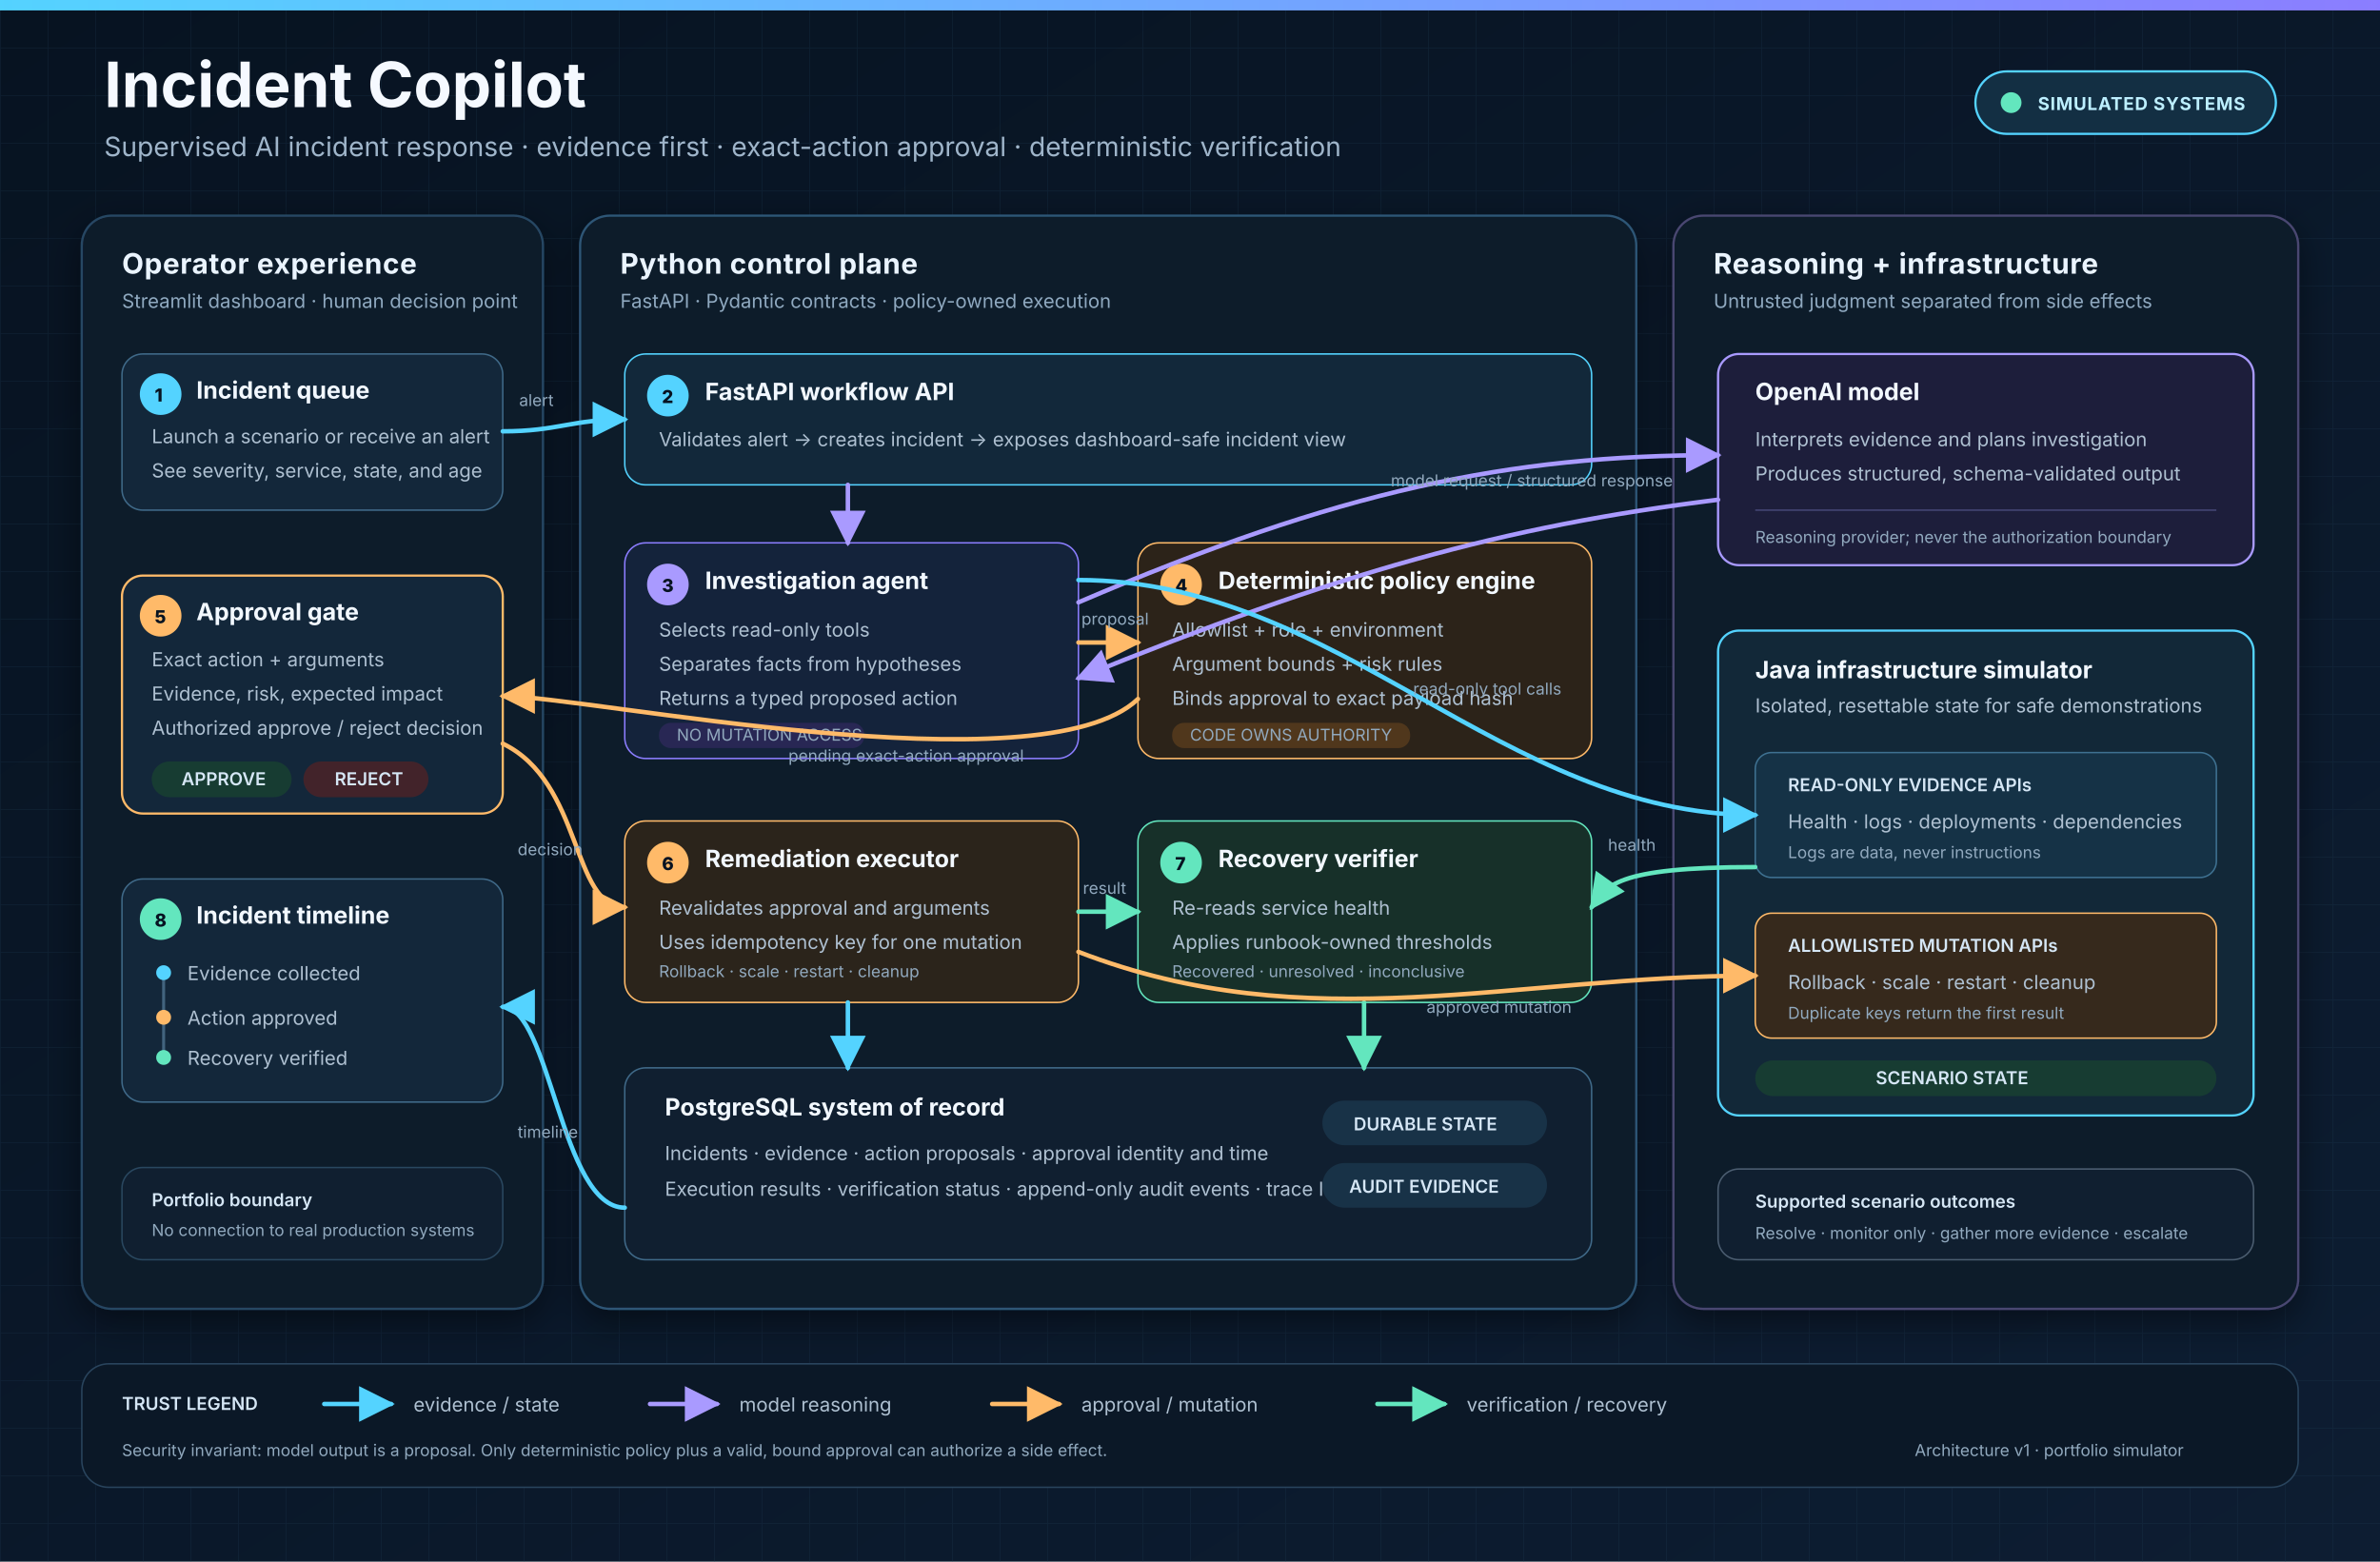
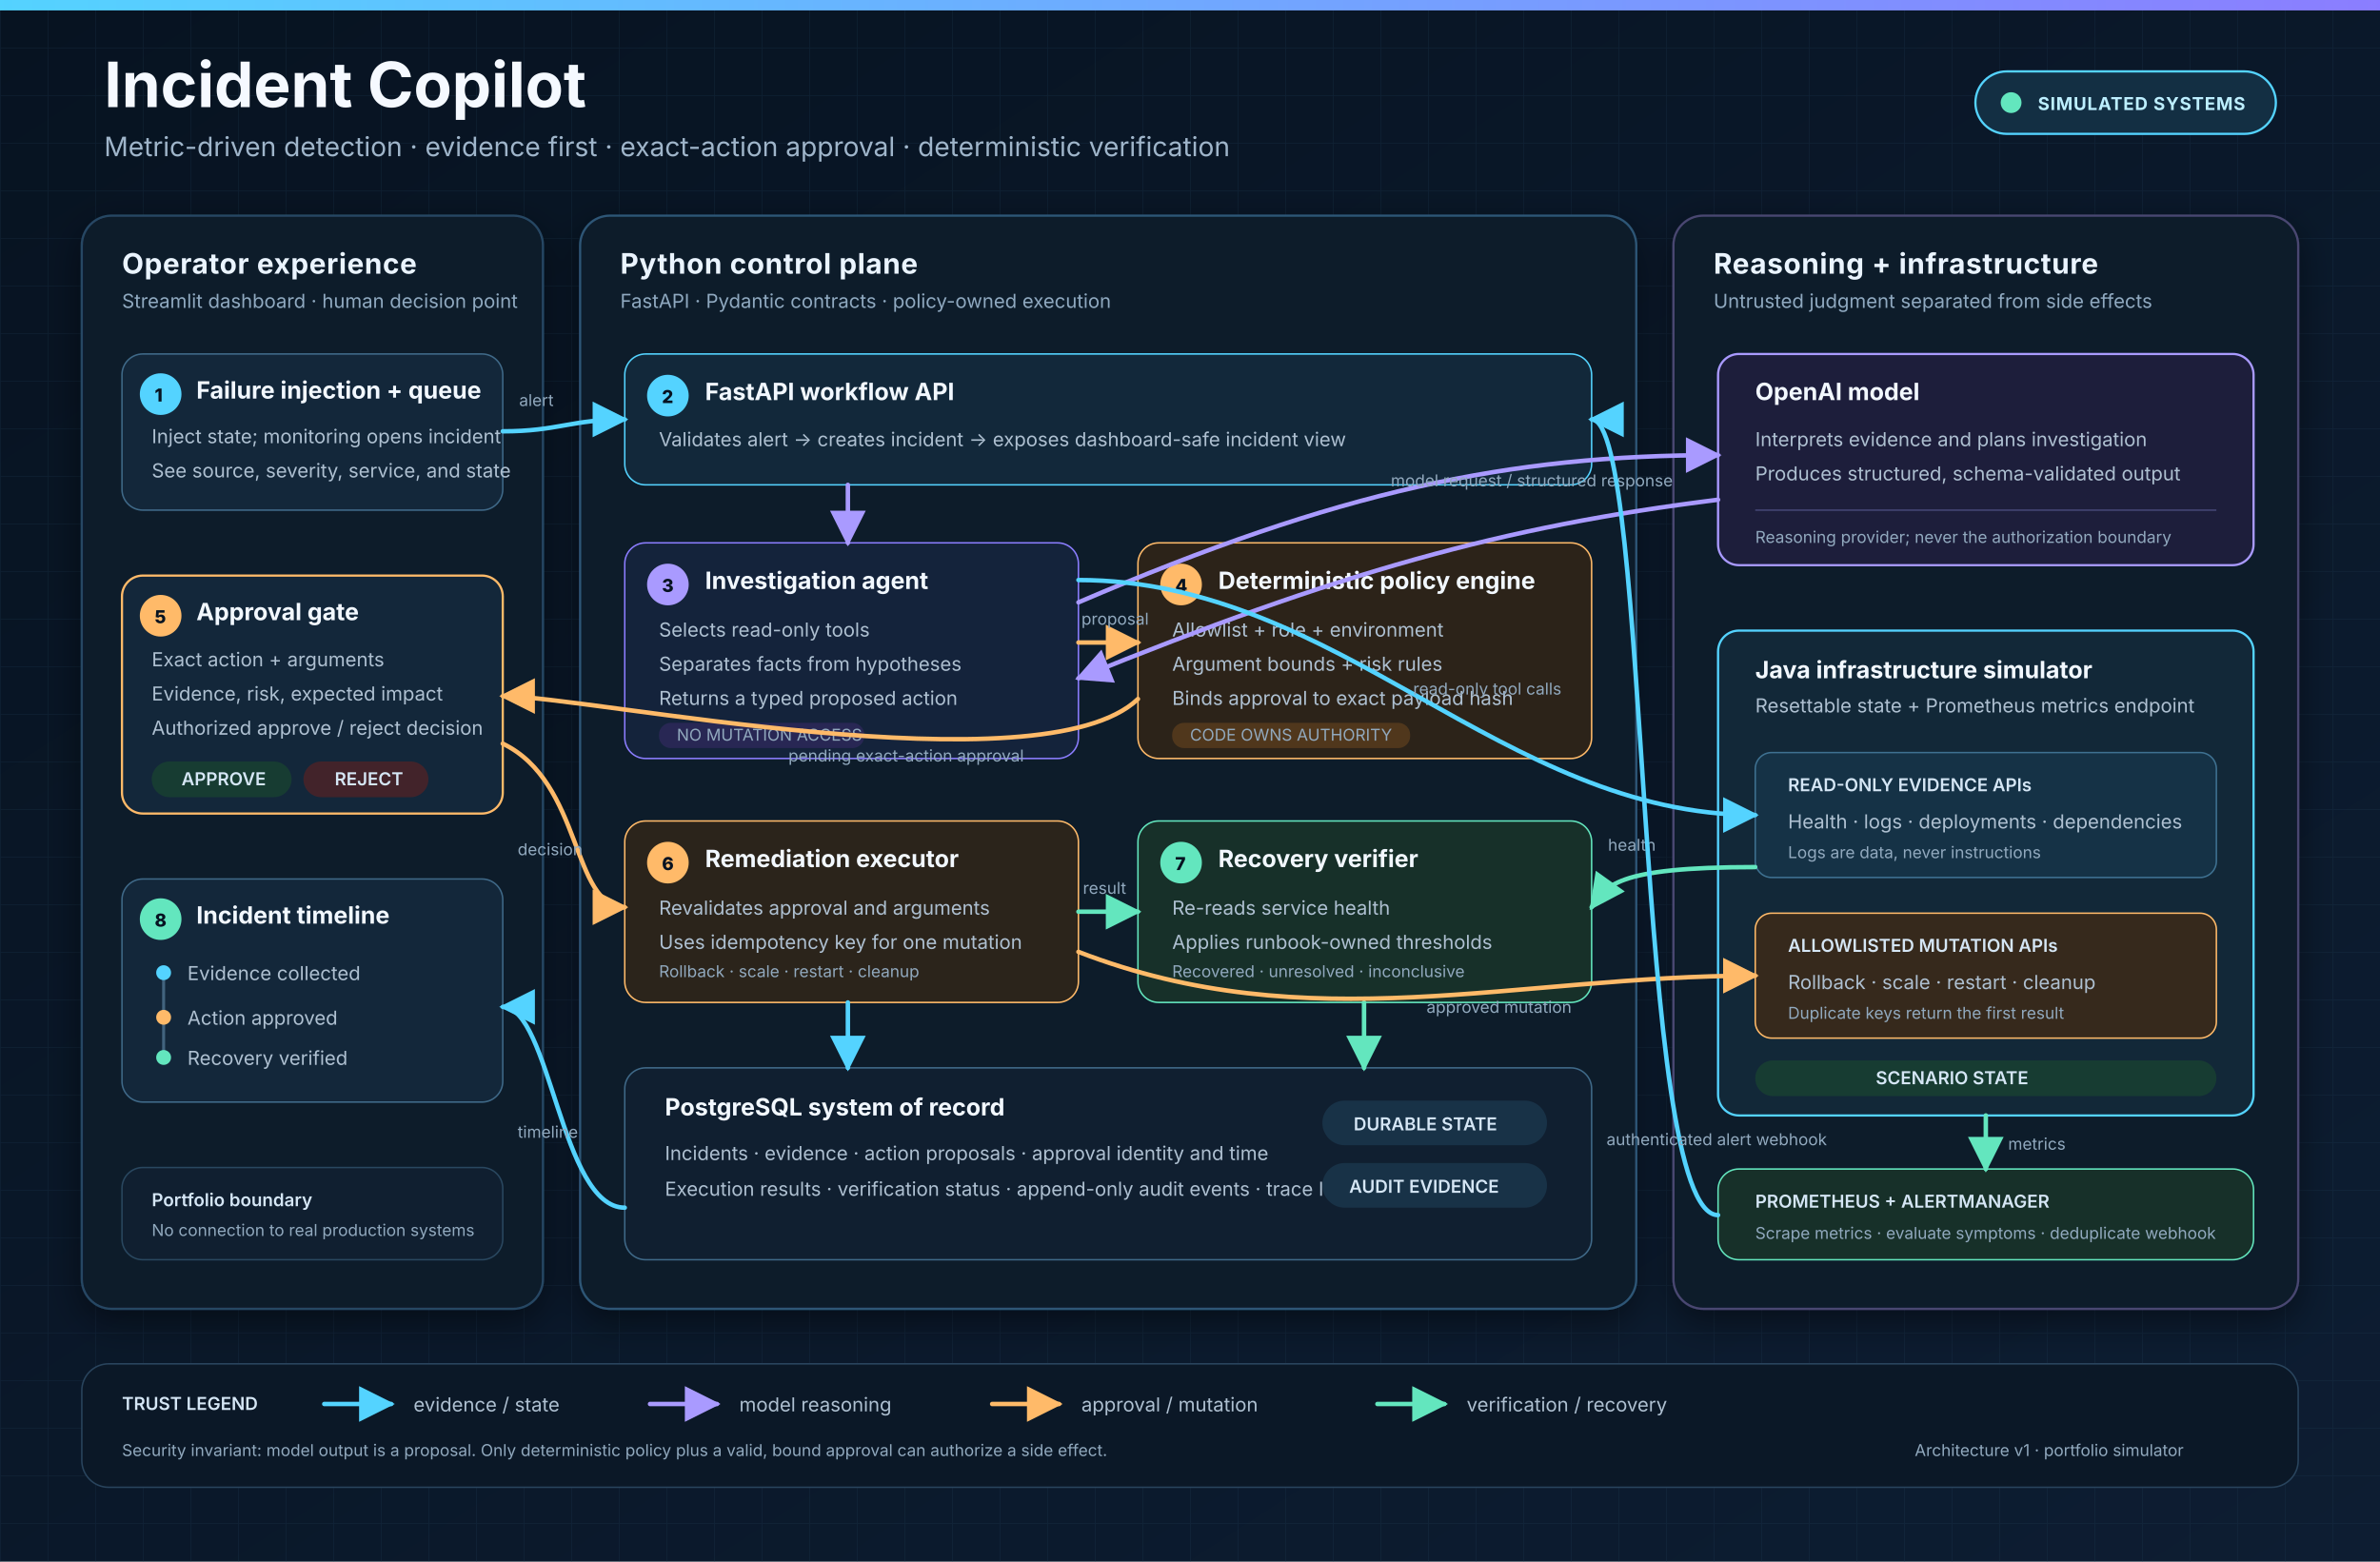
<svg xmlns="http://www.w3.org/2000/svg" width="1600" height="1050" viewBox="0 0 1600 1050" role="img" aria-labelledby="title description">
  <defs>
    <linearGradient id="background" x1="0" y1="0" x2="1" y2="1">
      <stop offset="0" stop-color="#071321" />
      <stop offset="1" stop-color="#0d1d32" />
    </linearGradient>
    <linearGradient id="header" x1="0" y1="0" x2="1" y2="0">
      <stop offset="0" stop-color="#54d3ff" />
      <stop offset="1" stop-color="#8b7dff" />
    </linearGradient>
    <pattern id="grid" width="32" height="32" patternUnits="userSpaceOnUse">
      <path d="M 32 0 L 0 0 0 32" fill="none" stroke="#23405d" stroke-width="1" opacity="0.25" />
    </pattern>
    <filter id="shadow" x="-20%" y="-20%" width="140%" height="140%">
      <feDropShadow dx="0" dy="8" stdDeviation="12" flood-color="#02070d" flood-opacity="0.45" />
    </filter>
    <marker id="arrowBlue" viewBox="0 0 10 10" refX="9" refY="5" markerWidth="8" markerHeight="8" orient="auto-start-reverse">
      <path d="M 0 0 L 10 5 L 0 10 z" fill="#54d3ff" />
    </marker>
    <marker id="arrowPurple" viewBox="0 0 10 10" refX="9" refY="5" markerWidth="8" markerHeight="8" orient="auto-start-reverse">
      <path d="M 0 0 L 10 5 L 0 10 z" fill="#a99aff" />
    </marker>
    <marker id="arrowAmber" viewBox="0 0 10 10" refX="9" refY="5" markerWidth="8" markerHeight="8" orient="auto-start-reverse">
      <path d="M 0 0 L 10 5 L 0 10 z" fill="#ffba69" />
    </marker>
    <marker id="arrowGreen" viewBox="0 0 10 10" refX="9" refY="5" markerWidth="8" markerHeight="8" orient="auto-start-reverse">
      <path d="M 0 0 L 10 5 L 0 10 z" fill="#63e6be" />
    </marker>
    <style>
      .title { font: 700 42px Inter, Segoe UI, sans-serif; fill: #f5f9ff; }
      .subtitle { font: 400 18px Inter, Segoe UI, sans-serif; fill: #9fb5ca; }
      .lane-title { font: 700 19px Inter, Segoe UI, sans-serif; fill: #eaf4ff; letter-spacing: .4px; }
      .lane-subtitle { font: 400 13px Inter, Segoe UI, sans-serif; fill: #8fa9c0; }
      .box-title { font: 700 16px Inter, Segoe UI, sans-serif; fill: #f2f8ff; }
      .box-copy { font: 400 13px Inter, Segoe UI, sans-serif; fill: #aec0d1; }
      .small { font: 600 12px Inter, Segoe UI, sans-serif; fill: #d5e6f5; }
      .tiny { font: 400 11px Inter, Segoe UI, sans-serif; fill: #91a9be; }
      .step { font: 800 12px Inter, Segoe UI, sans-serif; fill: #071321; }
      .pill { font: 700 12px Inter, Segoe UI, sans-serif; letter-spacing: .5px; }
      .flow { fill: none; stroke-width: 3; stroke-linecap: round; stroke-linejoin: round; }
    </style>
  </defs>
  <rect width="1600" height="1050" fill="url(#background)" />
  <rect width="1600" height="1050" fill="url(#grid)" />
  <rect x="0" y="0" width="1600" height="7" fill="url(#header)" />
  <text x="70" y="72" class="title">Incident Copilot</text>
-   <text x="70" y="105" class="subtitle">Supervised AI incident response · evidence first · exact-action approval · deterministic verification</text>
+   <text x="70" y="105" class="subtitle">Metric-driven detection · evidence first · exact-action approval · deterministic verification</text>
  <rect x="1328" y="48" width="202" height="42" rx="21" fill="#132f43" stroke="#54d3ff" stroke-width="1.5" />
  <circle cx="1352" cy="69" r="7" fill="#63e6be" />
  <text x="1370" y="74" class="pill" fill="#bdefff">SIMULATED SYSTEMS</text>
  <g filter="url(#shadow)">
    <rect x="55" y="145" width="310" height="735" rx="20" fill="#0d1a2a" stroke="#284764" stroke-width="1.5" />
    <rect x="390" y="145" width="710" height="735" rx="20" fill="#0d1a2a" stroke="#2d5676" stroke-width="1.5" />
    <rect x="1125" y="145" width="420" height="735" rx="20" fill="#0d1a2a" stroke="#4a4771" stroke-width="1.5" />
  </g>
  <text x="82" y="184" class="lane-title">Operator experience</text>
  <text x="82" y="207" class="lane-subtitle">Streamlit dashboard · human decision point</text>
  <text x="417" y="184" class="lane-title">Python control plane</text>
  <text x="417" y="207" class="lane-subtitle">FastAPI · Pydantic contracts · policy-owned execution</text>
  <text x="1152" y="184" class="lane-title">Reasoning + infrastructure</text>
  <text x="1152" y="207" class="lane-subtitle">Untrusted judgment separated from side effects</text>
  <rect x="82" y="238" width="256" height="105" rx="14" fill="#13273a" stroke="#3f6988" />
  <circle cx="108" cy="265" r="14" fill="#54d3ff" />
  <text x="104" y="270" class="step">1</text>
-   <text x="132" y="268" class="box-title">Incident queue</text>
-   <text x="102" y="298" class="box-copy">Launch a scenario or receive an alert</text>
-   <text x="102" y="321" class="box-copy">See severity, service, state, and age</text>
+   <text x="132" y="268" class="box-title">Failure injection + queue</text>
+   <text x="102" y="298" class="box-copy">Inject state; monitoring opens incident</text>
+   <text x="102" y="321" class="box-copy">See source, severity, service, and state</text>
  <rect x="82" y="387" width="256" height="160" rx="14" fill="#13273a" stroke="#ffba69" stroke-width="1.5" />
  <circle cx="108" cy="414" r="14" fill="#ffba69" />
  <text x="104" y="419" class="step">5</text>
  <text x="132" y="417" class="box-title">Approval gate</text>
  <text x="102" y="448" class="box-copy">Exact action + arguments</text>
  <text x="102" y="471" class="box-copy">Evidence, risk, expected impact</text>
  <text x="102" y="494" class="box-copy">Authorized approve / reject decision</text>
  <rect x="102" y="512" width="94" height="24" rx="12" fill="#173c32" />
  <text x="122" y="528" class="small" fill="#63e6be">APPROVE</text>
  <rect x="204" y="512" width="84" height="24" rx="12" fill="#42232a" />
  <text x="225" y="528" class="small" fill="#ff9a9a">REJECT</text>
  <rect x="82" y="591" width="256" height="150" rx="14" fill="#13273a" stroke="#3f6988" />
  <circle cx="108" cy="618" r="14" fill="#63e6be" />
  <text x="104" y="623" class="step">8</text>
  <text x="132" y="621" class="box-title">Incident timeline</text>
  <line x1="110" y1="650" x2="110" y2="713" stroke="#42647e" stroke-width="2" />
  <circle cx="110" cy="654" r="5" fill="#54d3ff" />
  <text x="126" y="659" class="box-copy">Evidence collected</text>
  <circle cx="110" cy="684" r="5" fill="#ffba69" />
  <text x="126" y="689" class="box-copy">Action approved</text>
  <circle cx="110" cy="711" r="5" fill="#63e6be" />
  <text x="126" y="716" class="box-copy">Recovery verified</text>
  <rect x="82" y="785" width="256" height="62" rx="14" fill="#101f30" stroke="#29475f" />
  <text x="102" y="811" class="small">Portfolio boundary</text>
  <text x="102" y="831" class="tiny">No connection to real production systems</text>
  <rect x="420" y="238" width="650" height="88" rx="14" fill="#12283a" stroke="#54d3ff" />
  <circle cx="449" cy="266" r="14" fill="#54d3ff" />
  <text x="445" y="271" class="step">2</text>
  <text x="474" y="269" class="box-title">FastAPI workflow API</text>
  <text x="443" y="300" class="box-copy">Validates alert → creates incident → exposes dashboard-safe incident view</text>
  <rect x="420" y="365" width="305" height="145" rx="14" fill="#14233b" stroke="#8b7dff" />
  <circle cx="449" cy="393" r="14" fill="#a99aff" />
  <text x="445" y="398" class="step">3</text>
  <text x="474" y="396" class="box-title">Investigation agent</text>
  <text x="443" y="428" class="box-copy">Selects read-only tools</text>
  <text x="443" y="451" class="box-copy">Separates facts from hypotheses</text>
  <text x="443" y="474" class="box-copy">Returns a typed proposed action</text>
  <rect x="443" y="486" width="138" height="17" rx="8" fill="#282754" />
  <text x="455" y="498" class="tiny">NO MUTATION ACCESS</text>
  <rect x="765" y="365" width="305" height="145" rx="14" fill="#2c2319" stroke="#ffba69" />
  <circle cx="794" cy="393" r="14" fill="#ffba69" />
  <text x="790" y="398" class="step">4</text>
  <text x="819" y="396" class="box-title">Deterministic policy engine</text>
  <text x="788" y="428" class="box-copy">Allowlist + role + environment</text>
  <text x="788" y="451" class="box-copy">Argument bounds + risk rules</text>
  <text x="788" y="474" class="box-copy">Binds approval to exact payload hash</text>
  <rect x="788" y="486" width="160" height="17" rx="8" fill="#50371c" />
  <text x="800" y="498" class="tiny">CODE OWNS AUTHORITY</text>
  <rect x="420" y="552" width="305" height="122" rx="14" fill="#2b241b" stroke="#ffba69" />
  <circle cx="449" cy="580" r="14" fill="#ffba69" />
  <text x="445" y="585" class="step">6</text>
  <text x="474" y="583" class="box-title">Remediation executor</text>
  <text x="443" y="615" class="box-copy">Revalidates approval and arguments</text>
  <text x="443" y="638" class="box-copy">Uses idempotency key for one mutation</text>
  <text x="443" y="657" class="tiny">Rollback · scale · restart · cleanup</text>
  <rect x="765" y="552" width="305" height="122" rx="14" fill="#173029" stroke="#63e6be" />
  <circle cx="794" cy="580" r="14" fill="#63e6be" />
  <text x="790" y="585" class="step">7</text>
  <text x="819" y="583" class="box-title">Recovery verifier</text>
  <text x="788" y="615" class="box-copy">Re-reads service health</text>
  <text x="788" y="638" class="box-copy">Applies runbook-owned thresholds</text>
  <text x="788" y="657" class="tiny">Recovered · unresolved · inconclusive</text>
  <rect x="420" y="718" width="650" height="129" rx="14" fill="#101f30" stroke="#3f6988" />
  <text x="447" y="750" class="box-title">PostgreSQL system of record</text>
  <text x="447" y="780" class="box-copy">Incidents · evidence · action proposals · approval identity and time</text>
  <text x="447" y="804" class="box-copy">Execution results · verification status · append-only audit events · trace IDs</text>
  <rect x="889" y="740" width="151" height="30" rx="15" fill="#183247" />
  <text x="910" y="760" class="small">DURABLE STATE</text>
  <rect x="889" y="782" width="151" height="30" rx="15" fill="#183247" />
  <text x="907" y="802" class="small">AUDIT EVIDENCE</text>
  <rect x="1155" y="238" width="360" height="142" rx="14" fill="#1d1e3b" stroke="#a99aff" stroke-width="1.5" />
  <text x="1180" y="269" class="box-title">OpenAI model</text>
  <text x="1180" y="300" class="box-copy">Interprets evidence and plans investigation</text>
  <text x="1180" y="323" class="box-copy">Produces structured, schema-validated output</text>
  <line x1="1180" y1="343" x2="1490" y2="343" stroke="#444676" />
  <text x="1180" y="365" class="tiny">Reasoning provider; never the authorization boundary</text>
  <rect x="1155" y="424" width="360" height="326" rx="14" fill="#122838" stroke="#54d3ff" stroke-width="1.5" />
  <text x="1180" y="456" class="box-title">Java infrastructure simulator</text>
-   <text x="1180" y="479" class="box-copy">Isolated, resettable state for safe demonstrations</text>
+   <text x="1180" y="479" class="box-copy">Resettable state + Prometheus metrics endpoint</text>
  <rect x="1180" y="506" width="310" height="84" rx="11" fill="#153246" stroke="#3e7191" />
  <text x="1202" y="532" class="small">READ-ONLY EVIDENCE APIs</text>
  <text x="1202" y="557" class="box-copy">Health · logs · deployments · dependencies</text>
  <text x="1202" y="577" class="tiny">Logs are data, never instructions</text>
  <rect x="1180" y="614" width="310" height="84" rx="11" fill="#36291c" stroke="#ffba69" />
  <text x="1202" y="640" class="small">ALLOWLISTED MUTATION APIs</text>
  <text x="1202" y="665" class="box-copy">Rollback · scale · restart · cleanup</text>
  <text x="1202" y="685" class="tiny">Duplicate keys return the first result</text>
  <rect x="1180" y="713" width="310" height="24" rx="12" fill="#173c32" />
  <text x="1261" y="729" class="small" fill="#63e6be">SCENARIO STATE</text>
-   <rect x="1155" y="786" width="360" height="61" rx="14" fill="#101f30" stroke="#4b5d70" />
-   <text x="1180" y="812" class="small">Supported scenario outcomes</text>
-   <text x="1180" y="833" class="tiny">Resolve · monitor only · gather more evidence · escalate</text>
+   <rect x="1155" y="786" width="360" height="61" rx="14" fill="#173029" stroke="#63e6be" />
+   <text x="1180" y="812" class="small">PROMETHEUS + ALERTMANAGER</text>
+   <text x="1180" y="833" class="tiny">Scrape metrics · evaluate symptoms · deduplicate webhook</text>
  <path d="M338 290 C375 290 384 282 420 282" class="flow" stroke="#54d3ff" marker-end="url(#arrowBlue)" />
  <text x="349" y="273" class="tiny">alert</text>
  <path d="M570 326 L570 365" class="flow" stroke="#a99aff" marker-end="url(#arrowPurple)" />
  <path d="M725 432 L765 432" class="flow" stroke="#ffba69" marker-end="url(#arrowAmber)" />
  <text x="727" y="420" class="tiny">proposal</text>
  <path d="M765 470 C700 532 395 468 338 468" class="flow" stroke="#ffba69" marker-end="url(#arrowAmber)" />
  <text x="530" y="512" class="tiny">pending exact-action approval</text>
  <path d="M338 500 C392 526 384 610 420 610" class="flow" stroke="#ffba69" marker-end="url(#arrowAmber)" />
  <text x="348" y="575" class="tiny">decision</text>
  <path d="M725 613 L765 613" class="flow" stroke="#63e6be" marker-end="url(#arrowGreen)" />
  <text x="728" y="601" class="tiny">result</text>
  <path d="M917 674 L917 718" class="flow" stroke="#63e6be" marker-end="url(#arrowGreen)" />
  <path d="M570 674 L570 718" class="flow" stroke="#54d3ff" marker-end="url(#arrowBlue)" />
  <path d="M725 405 C900 330 1014 306 1155 306" class="flow" stroke="#a99aff" marker-end="url(#arrowPurple)" />
  <path d="M1155 336 C1010 354 900 385 725 456" class="flow" stroke="#a99aff" marker-end="url(#arrowPurple)" />
  <text x="935" y="327" class="tiny">model request / structured response</text>
  <path d="M725 390 C900 390 1010 548 1180 548" class="flow" stroke="#54d3ff" marker-end="url(#arrowBlue)" />
  <text x="950" y="467" class="tiny">read-only tool calls</text>
  <path d="M725 640 C880 700 1018 656 1180 656" class="flow" stroke="#ffba69" marker-end="url(#arrowAmber)" />
  <text x="959" y="681" class="tiny">approved mutation</text>
  <path d="M1180 583 C1084 583 1080 596 1070 610" class="flow" stroke="#63e6be" marker-end="url(#arrowGreen)" />
  <text x="1081" y="572" class="tiny">health</text>
+   <path d="M1335 750 L1335 786" class="flow" stroke="#63e6be" marker-end="url(#arrowGreen)" />
+   <text x="1350" y="773" class="tiny">metrics</text>
+   <path d="M1155 817 C1098 817 1110 282 1070 282" class="flow" stroke="#54d3ff" marker-end="url(#arrowBlue)" />
+   <text x="1080" y="770" class="tiny">authenticated alert webhook</text>
  <path d="M420 812 C377 812 370 677 338 677" class="flow" stroke="#54d3ff" marker-end="url(#arrowBlue)" />
  <text x="348" y="765" class="tiny">timeline</text>
  <rect x="55" y="917" width="1490" height="83" rx="18" fill="#0b1827" stroke="#29445d" />
  <text x="82" y="948" class="small">TRUST LEGEND</text>
  <line x1="218" y1="944" x2="263" y2="944" class="flow" stroke="#54d3ff" marker-end="url(#arrowBlue)" />
  <text x="278" y="949" class="box-copy">evidence / state</text>
  <line x1="437" y1="944" x2="482" y2="944" class="flow" stroke="#a99aff" marker-end="url(#arrowPurple)" />
  <text x="497" y="949" class="box-copy">model reasoning</text>
  <line x1="667" y1="944" x2="712" y2="944" class="flow" stroke="#ffba69" marker-end="url(#arrowAmber)" />
  <text x="727" y="949" class="box-copy">approval / mutation</text>
  <line x1="926" y1="944" x2="971" y2="944" class="flow" stroke="#63e6be" marker-end="url(#arrowGreen)" />
  <text x="986" y="949" class="box-copy">verification / recovery</text>
  <text x="82" y="979" class="tiny">Security invariant: model output is a proposal. Only deterministic policy plus a valid, bound approval can authorize a side effect.</text>
  <text x="1468" y="979" class="tiny" text-anchor="end">Architecture v1 · portfolio simulator</text>
</svg>
